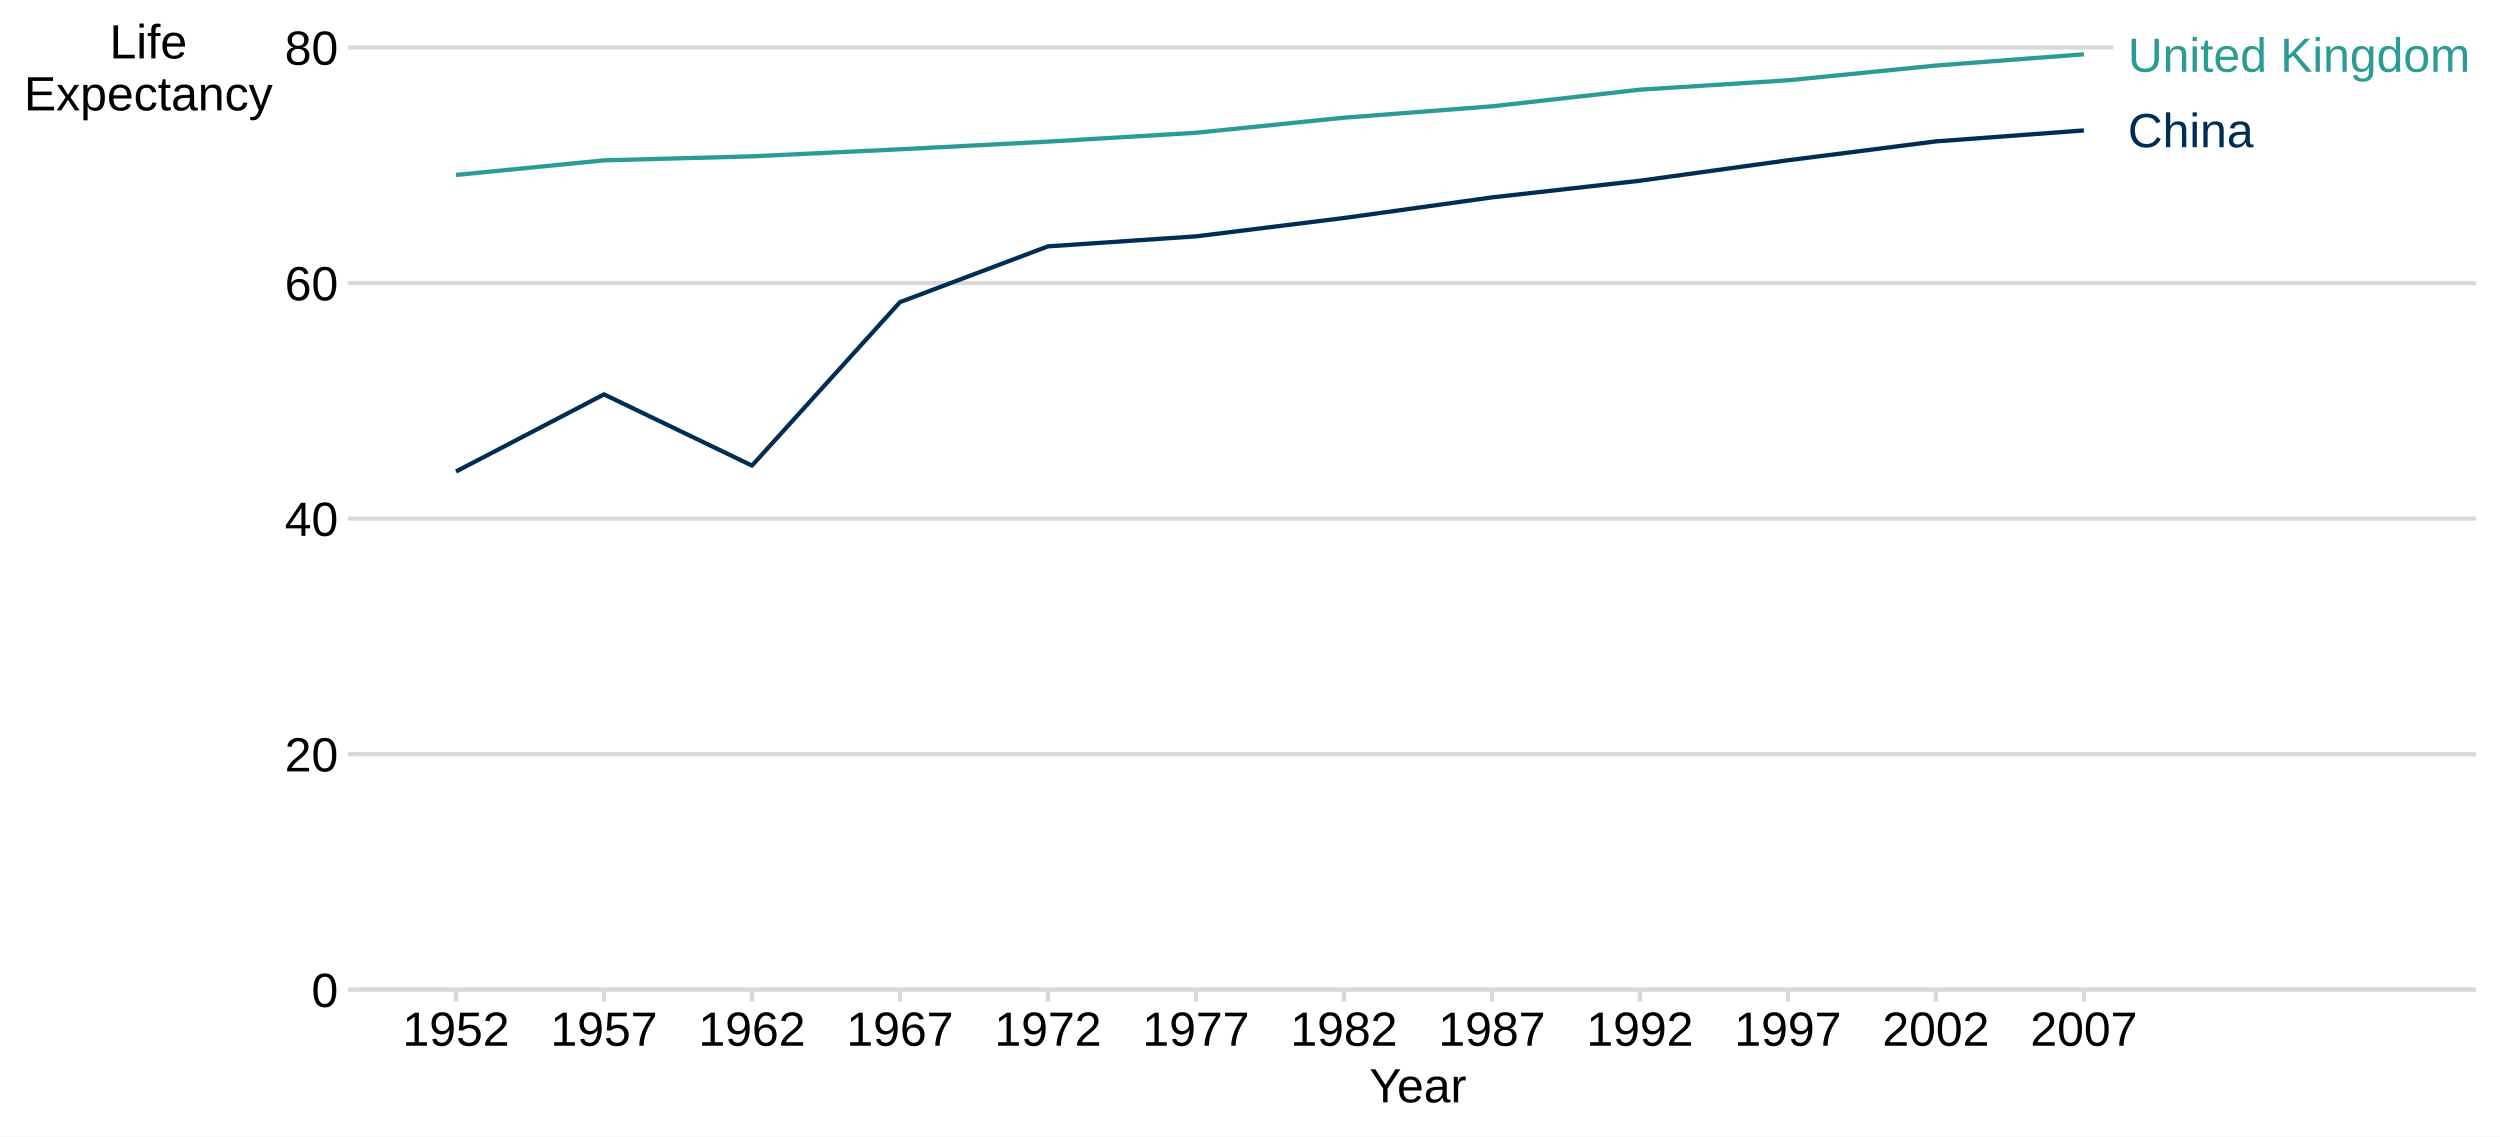
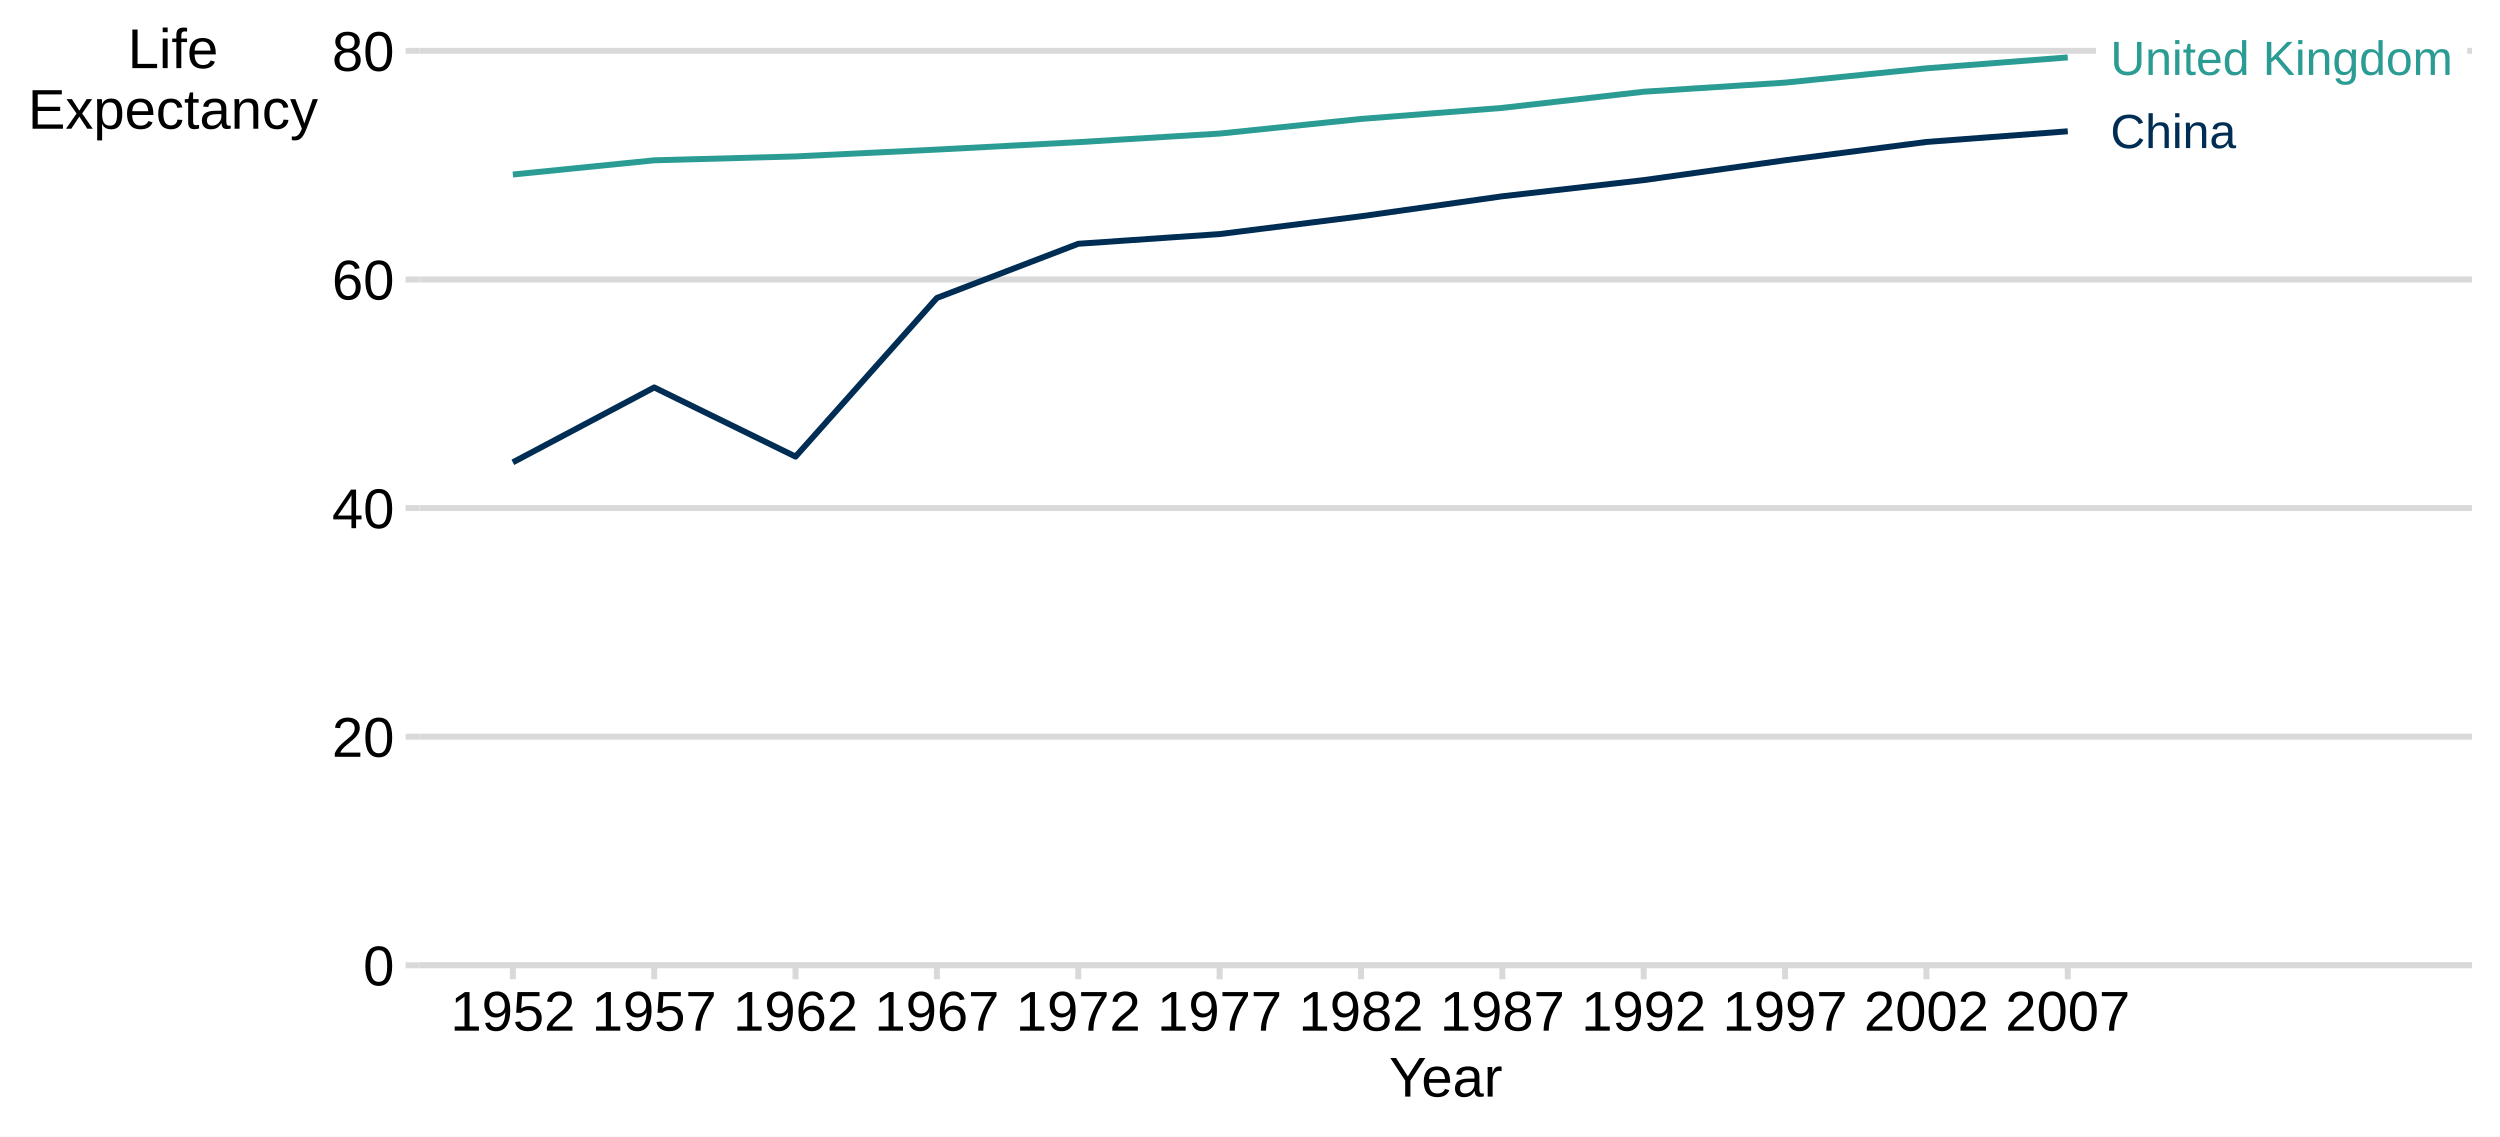
<svg xmlns="http://www.w3.org/2000/svg" class="svglite" width="623.62pt" height="283.46pt" viewBox="0 0 623.62 283.46">
  <defs>
    <style type="text/css">
    .svglite line, .svglite polyline, .svglite polygon, .svglite path, .svglite rect, .svglite circle {
      fill: none;
      stroke: #000000;
      stroke-linecap: round;
      stroke-linejoin: round;
      stroke-miterlimit: 10.00;
    }
    .svglite text {
      white-space: pre;
    }
  </style>
  </defs>
  <rect width="100%" height="100%" style="stroke: none; fill: #FFFFFF;" />
  <defs>
    <clipPath id="cpMC4wMHw2MjMuNjJ8MC4wMHwyODMuNDY=">
      <rect x="0.00" y="0.00" width="623.62" height="283.46" />
    </clipPath>
  </defs>
  <g clip-path="url(#cpMC4wMHw2MjMuNjJ8MC4wMHwyODMuNDY=)">
-     <rect x="-0" y="0.00" width="623.62" height="283.46" style="stroke-width: 1.07; stroke: #FFFFFF; fill: #FFFFFF;" />
+     <rect x="-0" y="0.00" width="623.62" height="283.46" style="stroke-width: 1.24; stroke: #FFFFFF; fill: #FFFFFF;" />
  </g>
  <defs>
-     <clipPath id="cpODkuNzV8NjE3LjY0fDUuOTh8MjQ2Ljg4">
-       <rect x="89.75" y="5.98" width="527.89" height="240.91" />
+     <clipPath id="cpMTA0LjY2fDYxNi42NXw2Ljk3fDI0MC43OQ==">
+       <rect x="104.66" y="6.97" width="511.99" height="233.82" />
    </clipPath>
  </defs>
-   <g clip-path="url(#cpODkuNzV8NjE3LjY0fDUuOTh8MjQ2Ljg4)">
-     <polyline points="89.75,246.88 617.64,246.88 " style="stroke-width: 1.07; stroke: #D9D9D9; stroke-linecap: butt;" />
-     <polyline points="89.75,188.13 617.64,188.13 " style="stroke-width: 1.07; stroke: #D9D9D9; stroke-linecap: butt;" />
-     <polyline points="89.75,129.37 617.64,129.37 " style="stroke-width: 1.07; stroke: #D9D9D9; stroke-linecap: butt;" />
-     <polyline points="89.75,70.61 617.64,70.61 " style="stroke-width: 1.07; stroke: #D9D9D9; stroke-linecap: butt;" />
-     <polyline points="89.75,11.85 617.64,11.85 " style="stroke-width: 1.07; stroke: #D9D9D9; stroke-linecap: butt;" />
-     <polyline points="113.75,117.62 150.66,98.38 187.58,116.14 224.49,75.37 261.41,61.45 298.32,58.96 335.24,54.38 372.16,49.24 409.07,45.08 445.99,39.98 482.90,35.27 519.82,32.53 " style="stroke-width: 1.07; stroke: #002D54; stroke-linecap: butt;" />
-     <polyline points="113.75,43.64 150.66,40.00 187.58,39.00 224.49,37.24 261.41,35.33 298.32,33.12 335.24,29.36 372.16,26.52 409.07,22.37 445.99,20.03 482.90,16.35 519.82,13.54 " style="stroke-width: 1.07; stroke: #2B9C93; stroke-linecap: butt;" />
-     <polygon points="529.36,40.32 563.60,40.32 563.51,40.32 563.86,40.30 564.20,40.23 564.52,40.11 564.82,39.93 565.09,39.71 565.32,39.45 565.51,39.16 565.65,38.84 565.73,38.50 565.76,38.16 565.76,38.16 565.76,26.68 565.76,26.68 565.73,26.33 565.65,26.00 565.51,25.68 565.32,25.38 565.09,25.12 564.82,24.90 564.52,24.73 564.20,24.61 563.86,24.54 563.60,24.52 529.36,24.52 529.62,24.54 529.27,24.52 528.93,24.56 528.60,24.66 528.28,24.81 528.00,25.01 527.74,25.25 527.54,25.53 527.37,25.83 527.26,26.16 527.21,26.51 527.20,26.68 527.20,38.16 527.21,37.98 527.21,38.33 527.26,38.67 527.37,39.00 527.54,39.31 527.74,39.59 528.00,39.83 528.28,40.03 528.60,40.18 528.93,40.27 529.27,40.32 " style="stroke-width: nan; stroke: none; fill: #FFFFFF;" />
-     <text x="530.80" y="36.72" style="font-size: 12.00px;fill: #002D54; font-family: &quot;Arial&quot;;" textLength="31.36px" lengthAdjust="spacingAndGlyphs">China</text>
-     <polygon points="529.36,21.51 617.63,21.51 617.55,21.51 617.89,21.50 618.23,21.43 618.56,21.31 618.86,21.13 619.13,20.91 619.36,20.65 619.55,20.36 619.68,20.04 619.77,19.70 619.79,19.35 619.79,19.35 619.79,7.88 619.79,7.88 619.77,7.53 619.68,7.19 619.55,6.87 619.36,6.58 619.13,6.32 618.86,6.10 618.56,5.93 618.23,5.80 617.89,5.73 617.63,5.72 529.36,5.72 529.62,5.73 529.27,5.72 528.93,5.76 528.60,5.86 528.28,6.01 528.00,6.20 527.74,6.45 527.54,6.72 527.37,7.03 527.26,7.36 527.21,7.70 527.20,7.88 527.20,19.35 527.21,19.18 527.21,19.53 527.26,19.87 527.37,20.20 527.54,20.51 527.74,20.79 528.00,21.03 528.28,21.23 528.60,21.37 528.93,21.47 529.27,21.51 " style="stroke-width: nan; stroke: none; fill: #FFFFFF;" />
-     <text x="530.80" y="17.91" style="font-size: 12.00px;fill: #2B9C93; font-family: &quot;Arial&quot;;" textLength="85.39px" lengthAdjust="spacingAndGlyphs">United Kingdom</text>
+   <g clip-path="url(#cpMTA0LjY2fDYxNi42NXw2Ljk3fDI0MC43OQ==)">
+     <polyline points="104.66,240.79 616.65,240.79 " style="stroke-width: 1.49; stroke: #D9D9D9; stroke-linecap: butt;" />
+     <polyline points="104.66,183.76 616.65,183.76 " style="stroke-width: 1.49; stroke: #D9D9D9; stroke-linecap: butt;" />
+     <polyline points="104.66,126.73 616.65,126.73 " style="stroke-width: 1.49; stroke: #D9D9D9; stroke-linecap: butt;" />
+     <polyline points="104.66,69.71 616.65,69.71 " style="stroke-width: 1.49; stroke: #D9D9D9; stroke-linecap: butt;" />
+     <polyline points="104.66,12.68 616.65,12.68 " style="stroke-width: 1.49; stroke: #D9D9D9; stroke-linecap: butt;" />
+     <polyline points="127.93,115.33 163.19,96.65 198.45,113.90 233.71,74.32 268.97,60.81 304.23,58.39 339.50,53.95 374.76,48.96 410.02,44.93 445.28,39.98 480.54,35.41 515.80,32.75 " style="stroke-width: 1.49; stroke: #002D54; stroke-linecap: butt;" />
+     <polyline points="127.93,43.53 163.19,39.99 198.45,39.02 233.71,37.31 268.97,35.46 304.23,33.32 339.50,29.67 374.76,26.91 410.02,22.88 445.28,20.61 480.54,17.04 515.80,14.32 " style="stroke-width: 1.49; stroke: #2B9C93; stroke-linecap: butt;" />
+     <polygon points="525.01,40.54 559.25,40.54 559.16,40.53 559.51,40.52 559.85,40.45 560.18,40.33 560.48,40.15 560.75,39.93 560.98,39.67 561.16,39.38 561.30,39.06 561.38,38.72 561.41,38.38 561.41,38.38 561.41,26.90 561.41,26.90 561.38,26.55 561.30,26.21 561.16,25.89 560.98,25.60 560.75,25.34 560.48,25.12 560.18,24.95 559.85,24.82 559.51,24.75 559.25,24.74 525.01,24.74 525.27,24.75 524.93,24.74 524.58,24.78 524.25,24.88 523.93,25.03 523.65,25.23 523.40,25.47 523.19,25.74 523.03,26.05 522.92,26.38 522.86,26.72 522.85,26.90 522.85,38.38 522.86,38.20 522.86,38.55 522.92,38.89 523.03,39.22 523.19,39.53 523.40,39.81 523.65,40.05 523.93,40.25 524.25,40.39 524.58,40.49 524.93,40.53 " style="stroke-width: nan; stroke: none; fill: #FFFFFF;" />
+     <text x="526.45" y="36.94" style="font-size: 12.00px;fill: #002D54; font-family: &quot;Arial&quot;;" textLength="31.36px" lengthAdjust="spacingAndGlyphs">China</text>
+     <polygon points="525.01,22.29 613.29,22.29 613.20,22.28 613.55,22.27 613.89,22.20 614.21,22.08 614.51,21.90 614.78,21.68 615.01,21.42 615.20,21.13 615.33,20.81 615.42,20.47 615.45,20.13 615.45,20.13 615.45,8.65 615.45,8.65 615.42,8.30 615.33,7.97 615.20,7.65 615.01,7.35 614.78,7.09 614.51,6.87 614.21,6.70 613.89,6.57 613.55,6.50 613.29,6.49 525.01,6.49 525.27,6.50 524.93,6.49 524.58,6.53 524.25,6.63 523.93,6.78 523.65,6.98 523.40,7.22 523.19,7.49 523.03,7.80 522.92,8.13 522.86,8.48 522.85,8.65 522.85,20.13 522.86,19.95 522.86,20.30 522.92,20.64 523.03,20.97 523.19,21.28 523.40,21.56 523.65,21.80 523.93,22.00 524.25,22.15 524.58,22.24 524.93,22.28 " style="stroke-width: nan; stroke: none; fill: #FFFFFF;" />
+     <text x="526.45" y="18.69" style="font-size: 12.00px;fill: #2B9C93; font-family: &quot;Arial&quot;;" textLength="85.39px" lengthAdjust="spacingAndGlyphs">United Kingdom</text>
  </g>
  <g clip-path="url(#cpMC4wMHw2MjMuNjJ8MC4wMHwyODMuNDY=)">
-     <text x="84.37" y="251.18" text-anchor="end" style="font-size: 12.00px; font-family: &quot;Arial&quot;;" textLength="6.67px" lengthAdjust="spacingAndGlyphs">0</text>
-     <text x="84.37" y="192.43" text-anchor="end" style="font-size: 12.00px; font-family: &quot;Arial&quot;;" textLength="13.35px" lengthAdjust="spacingAndGlyphs">20</text>
-     <text x="84.37" y="133.67" text-anchor="end" style="font-size: 12.00px; font-family: &quot;Arial&quot;;" textLength="13.35px" lengthAdjust="spacingAndGlyphs">40</text>
-     <text x="84.37" y="74.91" text-anchor="end" style="font-size: 12.00px; font-family: &quot;Arial&quot;;" textLength="13.35px" lengthAdjust="spacingAndGlyphs">60</text>
-     <text x="84.37" y="16.15" text-anchor="end" style="font-size: 12.00px; font-family: &quot;Arial&quot;;" textLength="13.35px" lengthAdjust="spacingAndGlyphs">80</text>
-     <polyline points="86.76,246.88 89.75,246.88 " style="stroke-width: 1.07; stroke: #D9D9D9; stroke-linecap: butt;" />
-     <polyline points="86.76,188.13 89.75,188.13 " style="stroke-width: 1.07; stroke: #D9D9D9; stroke-linecap: butt;" />
-     <polyline points="86.76,129.37 89.75,129.37 " style="stroke-width: 1.07; stroke: #D9D9D9; stroke-linecap: butt;" />
-     <polyline points="86.76,70.61 89.75,70.61 " style="stroke-width: 1.07; stroke: #D9D9D9; stroke-linecap: butt;" />
-     <polyline points="86.76,11.85 89.75,11.85 " style="stroke-width: 1.07; stroke: #D9D9D9; stroke-linecap: butt;" />
-     <polyline points="89.75,246.88 617.64,246.88 " style="stroke-width: 1.07; stroke: #D9D9D9; stroke-linecap: butt;" />
-     <polyline points="113.75,249.87 113.75,246.88 " style="stroke-width: 1.07; stroke: #D9D9D9; stroke-linecap: butt;" />
-     <polyline points="150.66,249.87 150.66,246.88 " style="stroke-width: 1.07; stroke: #D9D9D9; stroke-linecap: butt;" />
-     <polyline points="187.58,249.87 187.58,246.88 " style="stroke-width: 1.07; stroke: #D9D9D9; stroke-linecap: butt;" />
-     <polyline points="224.49,249.87 224.49,246.88 " style="stroke-width: 1.07; stroke: #D9D9D9; stroke-linecap: butt;" />
-     <polyline points="261.41,249.87 261.41,246.88 " style="stroke-width: 1.07; stroke: #D9D9D9; stroke-linecap: butt;" />
-     <polyline points="298.32,249.87 298.32,246.88 " style="stroke-width: 1.07; stroke: #D9D9D9; stroke-linecap: butt;" />
-     <polyline points="335.24,249.87 335.24,246.88 " style="stroke-width: 1.07; stroke: #D9D9D9; stroke-linecap: butt;" />
-     <polyline points="372.16,249.87 372.16,246.88 " style="stroke-width: 1.07; stroke: #D9D9D9; stroke-linecap: butt;" />
-     <polyline points="409.07,249.87 409.07,246.88 " style="stroke-width: 1.07; stroke: #D9D9D9; stroke-linecap: butt;" />
-     <polyline points="445.99,249.87 445.99,246.88 " style="stroke-width: 1.07; stroke: #D9D9D9; stroke-linecap: butt;" />
-     <polyline points="482.90,249.87 482.90,246.88 " style="stroke-width: 1.07; stroke: #D9D9D9; stroke-linecap: butt;" />
-     <polyline points="519.82,249.87 519.82,246.88 " style="stroke-width: 1.07; stroke: #D9D9D9; stroke-linecap: butt;" />
-     <text x="113.75" y="260.86" text-anchor="middle" style="font-size: 12.00px; font-family: &quot;Arial&quot;;" textLength="26.70px" lengthAdjust="spacingAndGlyphs">1952</text>
-     <text x="150.66" y="260.86" text-anchor="middle" style="font-size: 12.00px; font-family: &quot;Arial&quot;;" textLength="26.70px" lengthAdjust="spacingAndGlyphs">1957</text>
-     <text x="187.58" y="260.86" text-anchor="middle" style="font-size: 12.00px; font-family: &quot;Arial&quot;;" textLength="26.70px" lengthAdjust="spacingAndGlyphs">1962</text>
-     <text x="224.49" y="260.86" text-anchor="middle" style="font-size: 12.00px; font-family: &quot;Arial&quot;;" textLength="26.70px" lengthAdjust="spacingAndGlyphs">1967</text>
-     <text x="261.41" y="260.86" text-anchor="middle" style="font-size: 12.00px; font-family: &quot;Arial&quot;;" textLength="26.70px" lengthAdjust="spacingAndGlyphs">1972</text>
-     <text x="298.32" y="260.86" text-anchor="middle" style="font-size: 12.00px; font-family: &quot;Arial&quot;;" textLength="26.70px" lengthAdjust="spacingAndGlyphs">1977</text>
-     <text x="335.24" y="260.86" text-anchor="middle" style="font-size: 12.00px; font-family: &quot;Arial&quot;;" textLength="26.70px" lengthAdjust="spacingAndGlyphs">1982</text>
-     <text x="372.16" y="260.86" text-anchor="middle" style="font-size: 12.00px; font-family: &quot;Arial&quot;;" textLength="26.70px" lengthAdjust="spacingAndGlyphs">1987</text>
-     <text x="409.07" y="260.86" text-anchor="middle" style="font-size: 12.00px; font-family: &quot;Arial&quot;;" textLength="26.70px" lengthAdjust="spacingAndGlyphs">1992</text>
-     <text x="445.99" y="260.86" text-anchor="middle" style="font-size: 12.00px; font-family: &quot;Arial&quot;;" textLength="26.70px" lengthAdjust="spacingAndGlyphs">1997</text>
-     <text x="482.90" y="260.86" text-anchor="middle" style="font-size: 12.00px; font-family: &quot;Arial&quot;;" textLength="26.70px" lengthAdjust="spacingAndGlyphs">2002</text>
-     <text x="519.82" y="260.86" text-anchor="middle" style="font-size: 12.00px; font-family: &quot;Arial&quot;;" textLength="26.70px" lengthAdjust="spacingAndGlyphs">2007</text>
-     <text x="353.70" y="274.97" text-anchor="middle" style="font-size: 12.00px; font-family: &quot;Arial&quot;;" textLength="24.25px" lengthAdjust="spacingAndGlyphs">Year</text>
-     <text x="37.01" y="14.57" text-anchor="middle" style="font-size: 12.00px; font-family: &quot;Arial&quot;;" textLength="19.35px" lengthAdjust="spacingAndGlyphs">Life</text>
-     <text x="37.01" y="27.53" text-anchor="middle" style="font-size: 12.00px; font-family: &quot;Arial&quot;;" textLength="62.06px" lengthAdjust="spacingAndGlyphs">Expectancy</text>
+     <text x="98.38" y="245.80" text-anchor="end" style="font-size: 14.00px; font-family: &quot;Arial&quot;;" textLength="7.78px" lengthAdjust="spacingAndGlyphs">0</text>
+     <text x="98.38" y="188.78" text-anchor="end" style="font-size: 14.00px; font-family: &quot;Arial&quot;;" textLength="15.57px" lengthAdjust="spacingAndGlyphs">20</text>
+     <text x="98.38" y="131.75" text-anchor="end" style="font-size: 14.00px; font-family: &quot;Arial&quot;;" textLength="15.57px" lengthAdjust="spacingAndGlyphs">40</text>
+     <text x="98.38" y="74.72" text-anchor="end" style="font-size: 14.00px; font-family: &quot;Arial&quot;;" textLength="15.57px" lengthAdjust="spacingAndGlyphs">60</text>
+     <text x="98.38" y="17.69" text-anchor="end" style="font-size: 14.00px; font-family: &quot;Arial&quot;;" textLength="15.57px" lengthAdjust="spacingAndGlyphs">80</text>
+     <polyline points="101.17,240.79 104.66,240.79 " style="stroke-width: 1.49; stroke: #D9D9D9; stroke-linecap: butt;" />
+     <polyline points="101.17,183.76 104.66,183.76 " style="stroke-width: 1.49; stroke: #D9D9D9; stroke-linecap: butt;" />
+     <polyline points="101.17,126.73 104.66,126.73 " style="stroke-width: 1.49; stroke: #D9D9D9; stroke-linecap: butt;" />
+     <polyline points="101.17,69.71 104.66,69.71 " style="stroke-width: 1.49; stroke: #D9D9D9; stroke-linecap: butt;" />
+     <polyline points="101.17,12.68 104.66,12.68 " style="stroke-width: 1.49; stroke: #D9D9D9; stroke-linecap: butt;" />
+     <polyline points="104.66,240.79 616.65,240.79 " style="stroke-width: 1.49; stroke: #D9D9D9; stroke-linecap: butt;" />
+     <polyline points="127.93,244.28 127.93,240.79 " style="stroke-width: 1.49; stroke: #D9D9D9; stroke-linecap: butt;" />
+     <polyline points="163.19,244.28 163.19,240.79 " style="stroke-width: 1.49; stroke: #D9D9D9; stroke-linecap: butt;" />
+     <polyline points="198.45,244.28 198.45,240.79 " style="stroke-width: 1.49; stroke: #D9D9D9; stroke-linecap: butt;" />
+     <polyline points="233.71,244.28 233.71,240.79 " style="stroke-width: 1.49; stroke: #D9D9D9; stroke-linecap: butt;" />
+     <polyline points="268.97,244.28 268.97,240.79 " style="stroke-width: 1.49; stroke: #D9D9D9; stroke-linecap: butt;" />
+     <polyline points="304.23,244.28 304.23,240.79 " style="stroke-width: 1.49; stroke: #D9D9D9; stroke-linecap: butt;" />
+     <polyline points="339.50,244.28 339.50,240.79 " style="stroke-width: 1.49; stroke: #D9D9D9; stroke-linecap: butt;" />
+     <polyline points="374.76,244.28 374.76,240.79 " style="stroke-width: 1.49; stroke: #D9D9D9; stroke-linecap: butt;" />
+     <polyline points="410.02,244.28 410.02,240.79 " style="stroke-width: 1.49; stroke: #D9D9D9; stroke-linecap: butt;" />
+     <polyline points="445.28,244.28 445.28,240.79 " style="stroke-width: 1.49; stroke: #D9D9D9; stroke-linecap: butt;" />
+     <polyline points="480.54,244.28 480.54,240.79 " style="stroke-width: 1.49; stroke: #D9D9D9; stroke-linecap: butt;" />
+     <polyline points="515.80,244.28 515.80,240.79 " style="stroke-width: 1.49; stroke: #D9D9D9; stroke-linecap: butt;" />
+     <text x="127.93" y="257.09" text-anchor="middle" style="font-size: 14.00px; font-family: &quot;Arial&quot;;" textLength="31.13px" lengthAdjust="spacingAndGlyphs">1952</text>
+     <text x="163.19" y="257.09" text-anchor="middle" style="font-size: 14.00px; font-family: &quot;Arial&quot;;" textLength="31.13px" lengthAdjust="spacingAndGlyphs">1957</text>
+     <text x="198.45" y="257.09" text-anchor="middle" style="font-size: 14.00px; font-family: &quot;Arial&quot;;" textLength="31.13px" lengthAdjust="spacingAndGlyphs">1962</text>
+     <text x="233.71" y="257.09" text-anchor="middle" style="font-size: 14.00px; font-family: &quot;Arial&quot;;" textLength="31.13px" lengthAdjust="spacingAndGlyphs">1967</text>
+     <text x="268.97" y="257.09" text-anchor="middle" style="font-size: 14.00px; font-family: &quot;Arial&quot;;" textLength="31.13px" lengthAdjust="spacingAndGlyphs">1972</text>
+     <text x="304.23" y="257.09" text-anchor="middle" style="font-size: 14.00px; font-family: &quot;Arial&quot;;" textLength="31.13px" lengthAdjust="spacingAndGlyphs">1977</text>
+     <text x="339.50" y="257.09" text-anchor="middle" style="font-size: 14.00px; font-family: &quot;Arial&quot;;" textLength="31.13px" lengthAdjust="spacingAndGlyphs">1982</text>
+     <text x="374.76" y="257.09" text-anchor="middle" style="font-size: 14.00px; font-family: &quot;Arial&quot;;" textLength="31.13px" lengthAdjust="spacingAndGlyphs">1987</text>
+     <text x="410.02" y="257.09" text-anchor="middle" style="font-size: 14.00px; font-family: &quot;Arial&quot;;" textLength="31.13px" lengthAdjust="spacingAndGlyphs">1992</text>
+     <text x="445.28" y="257.09" text-anchor="middle" style="font-size: 14.00px; font-family: &quot;Arial&quot;;" textLength="31.13px" lengthAdjust="spacingAndGlyphs">1997</text>
+     <text x="480.54" y="257.09" text-anchor="middle" style="font-size: 14.00px; font-family: &quot;Arial&quot;;" textLength="31.13px" lengthAdjust="spacingAndGlyphs">2002</text>
+     <text x="515.80" y="257.09" text-anchor="middle" style="font-size: 14.00px; font-family: &quot;Arial&quot;;" textLength="31.13px" lengthAdjust="spacingAndGlyphs">2007</text>
+     <text x="360.65" y="273.55" text-anchor="middle" style="font-size: 14.00px; font-family: &quot;Arial&quot;;" textLength="28.28px" lengthAdjust="spacingAndGlyphs">Year</text>
+     <text x="43.15" y="17.00" text-anchor="middle" style="font-size: 14.00px; font-family: &quot;Arial&quot;;" textLength="22.56px" lengthAdjust="spacingAndGlyphs">Life</text>
+     <text x="43.15" y="32.12" text-anchor="middle" style="font-size: 14.00px; font-family: &quot;Arial&quot;;" textLength="72.35px" lengthAdjust="spacingAndGlyphs">Expectancy</text>
  </g>
</svg>
